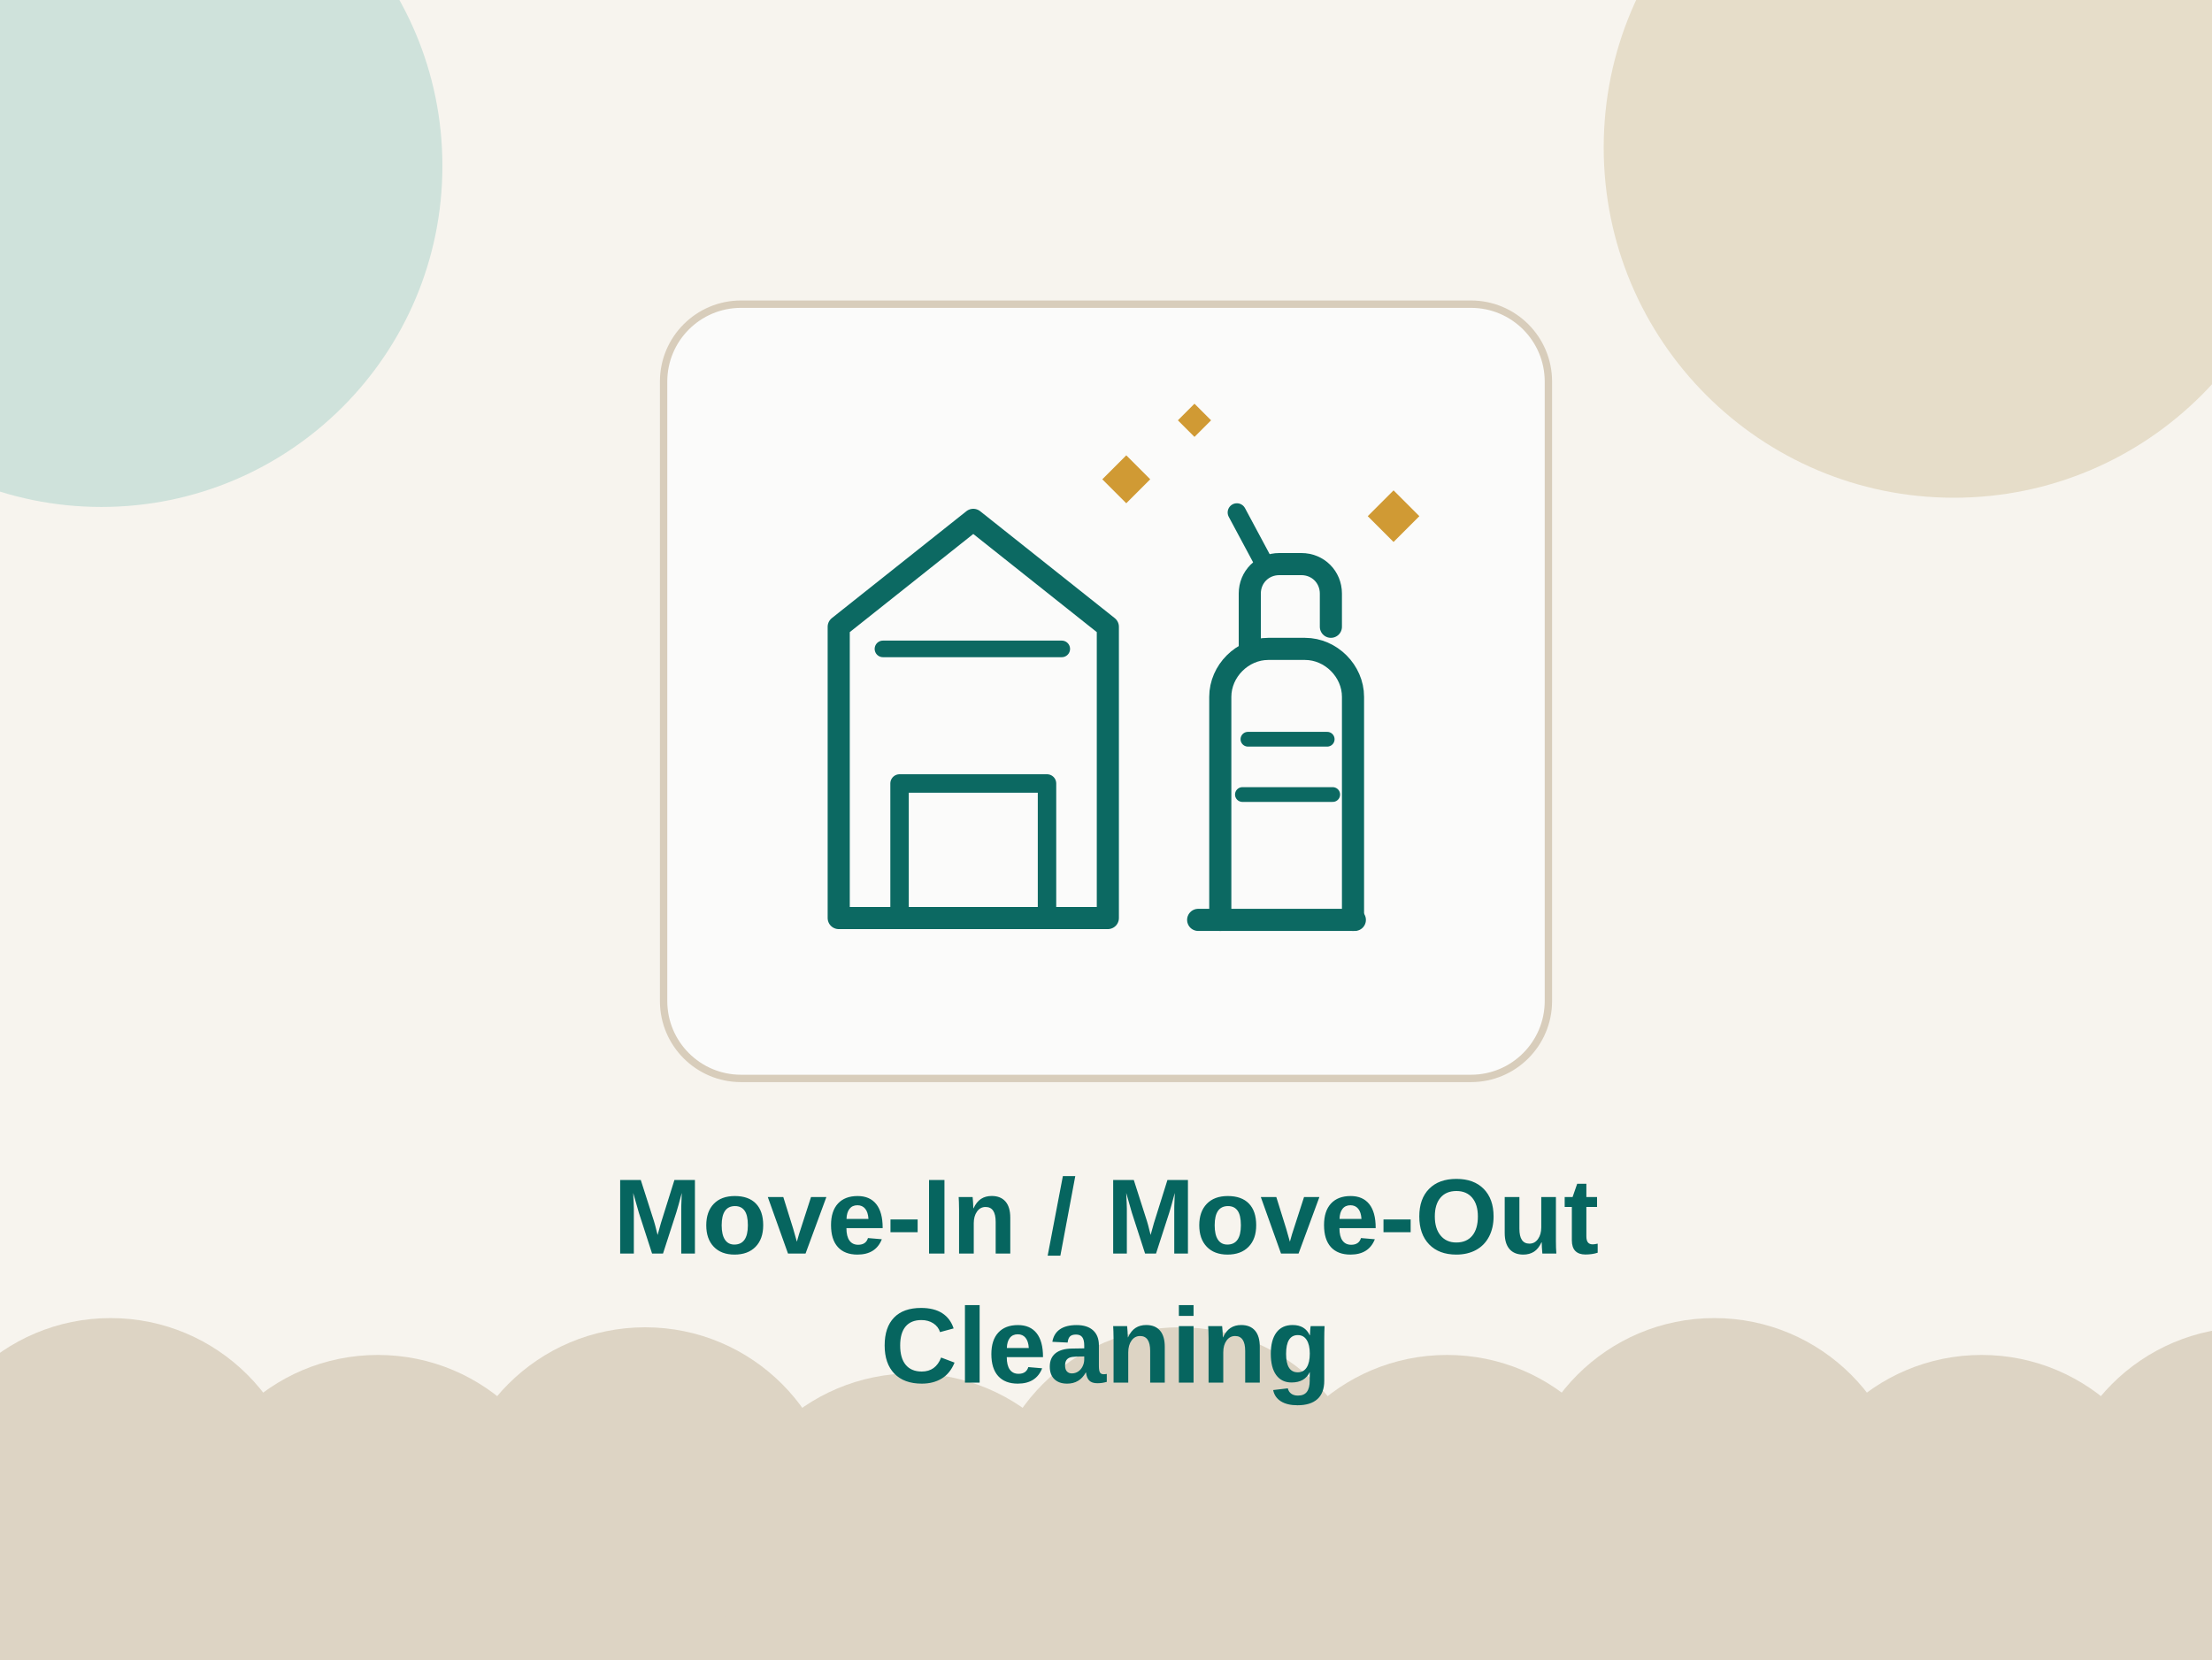
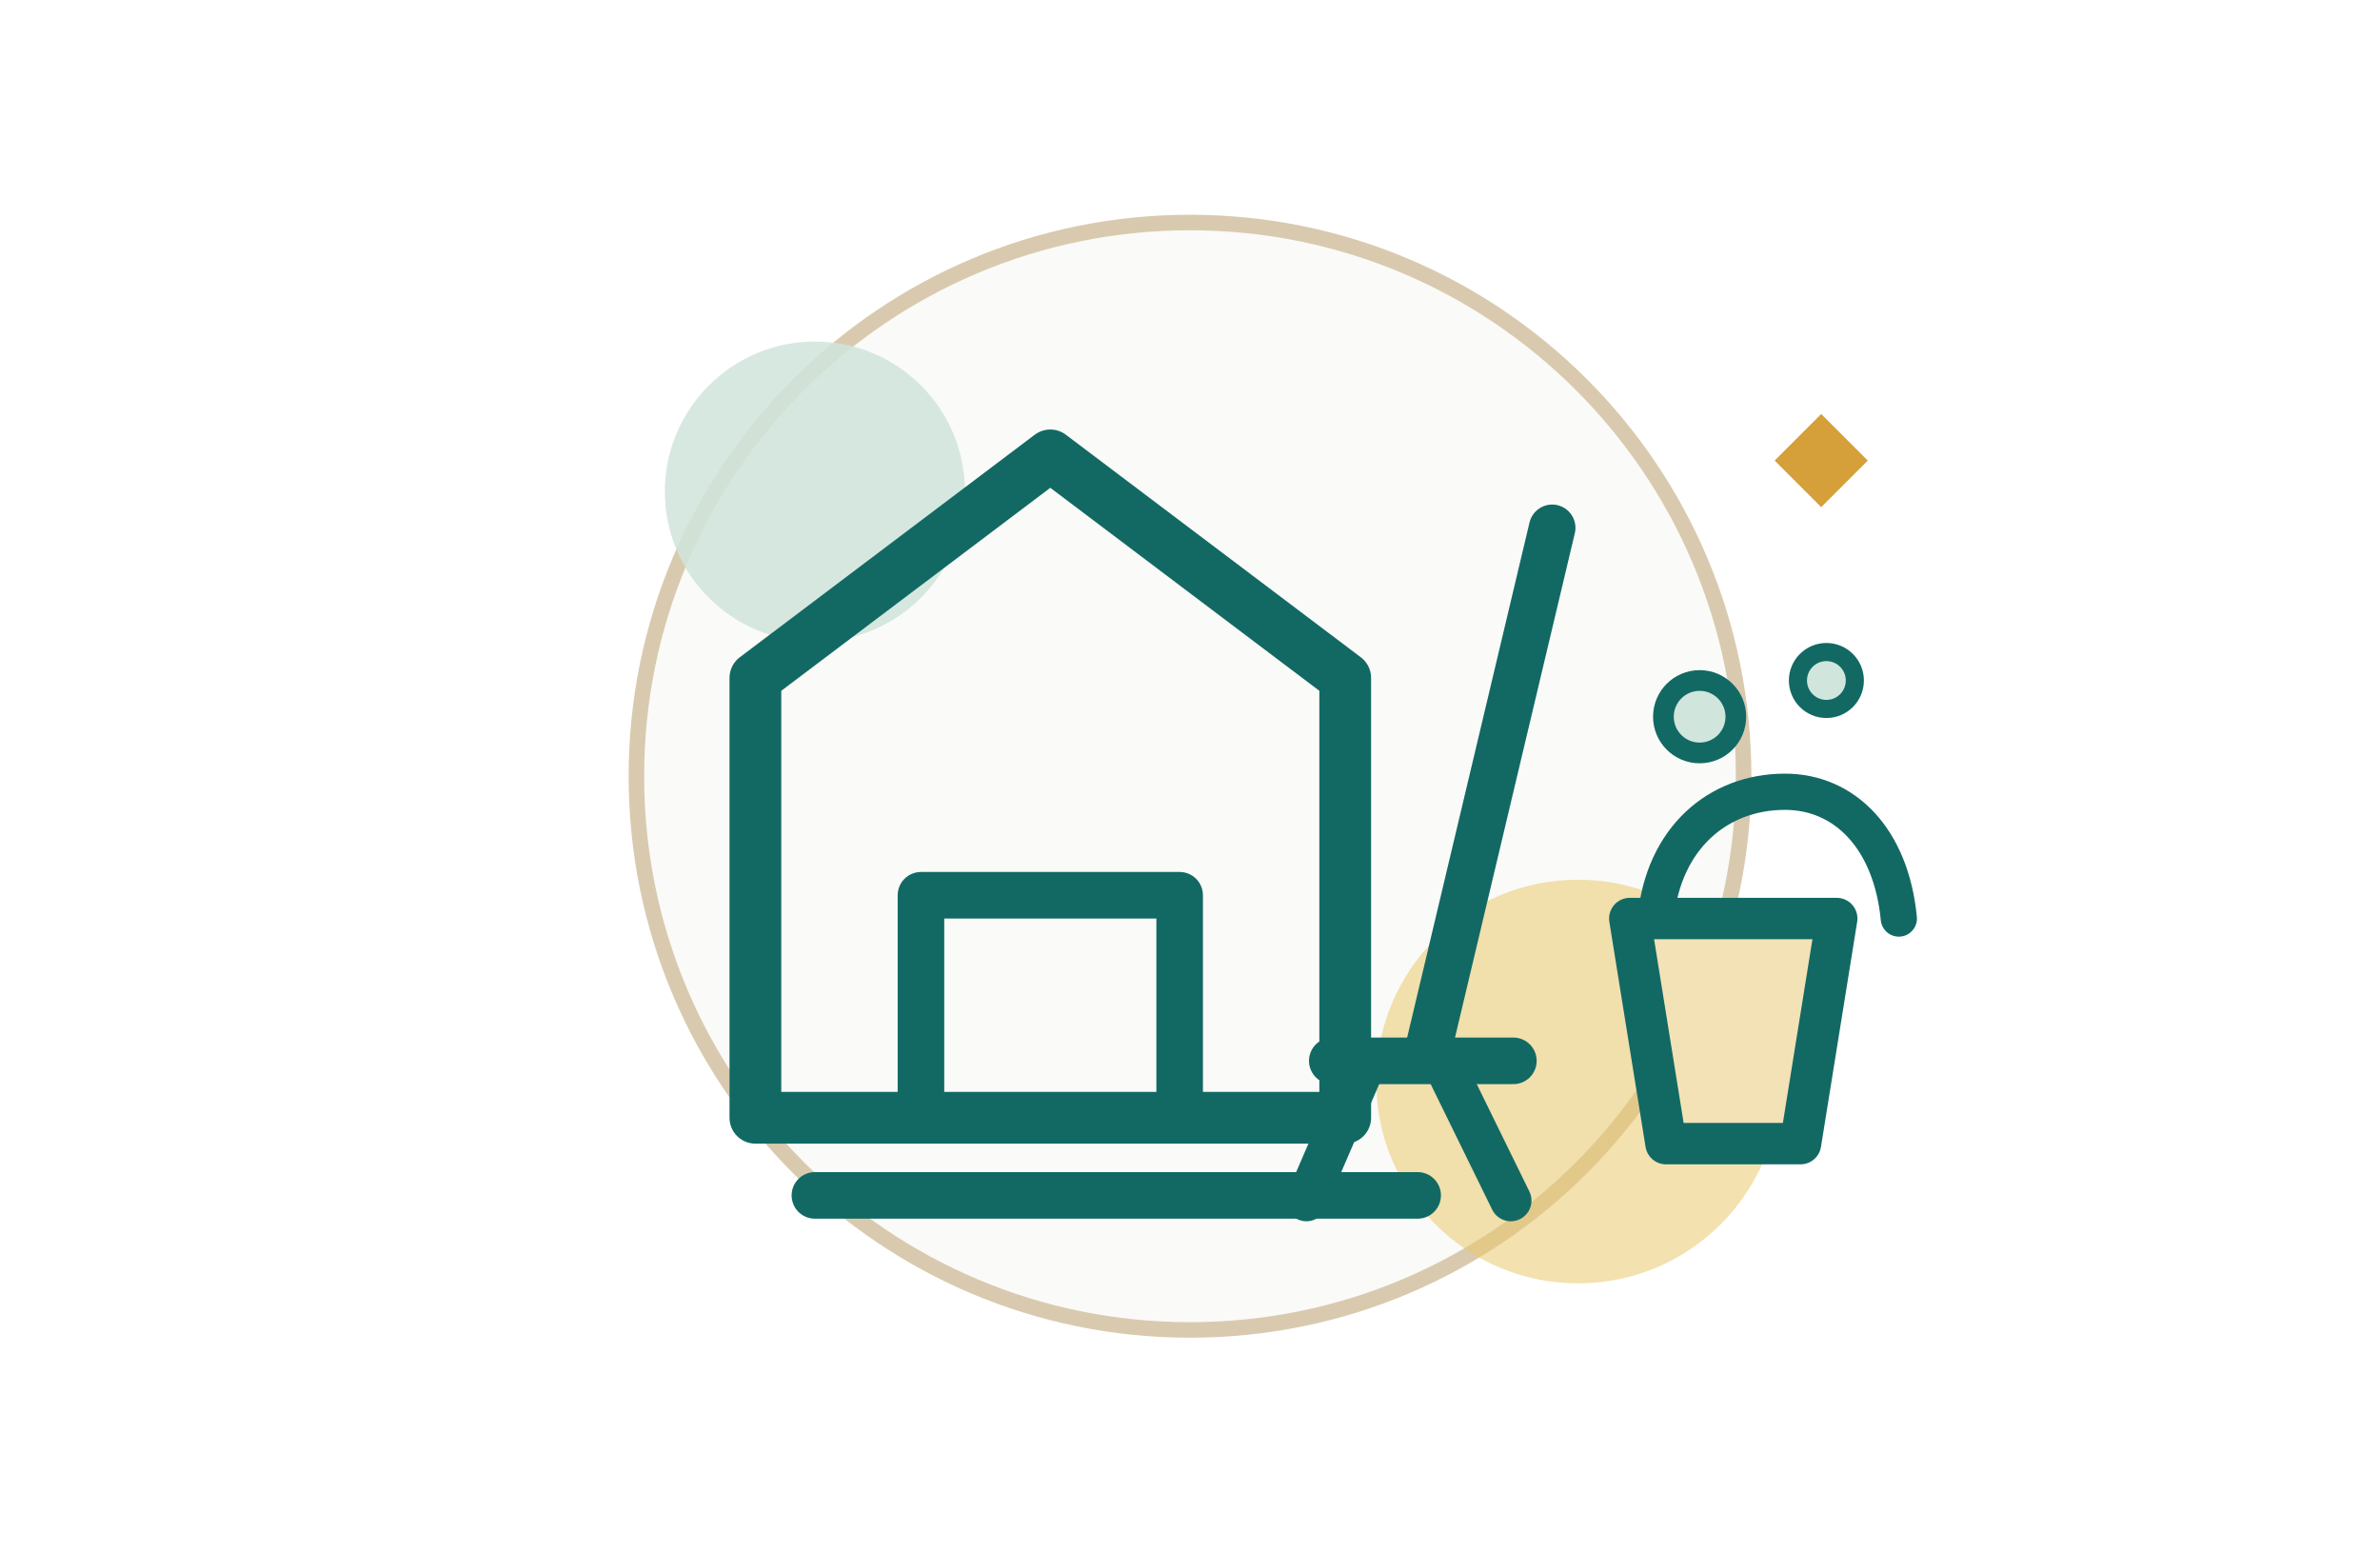
- <svg xmlns="http://www.w3.org/2000/svg" width="1200" height="900" viewBox="0 0 1200 900" fill="none">
-   <rect width="1200" height="900" fill="#F7F4EE" />
-   <circle cx="55" cy="90" r="185" fill="#CFE2DB" />
-   <circle cx="1060" cy="80" r="190" fill="#E6DDC9" />
-   <g fill="#DDD4C4">
-     <circle cx="60" cy="820" r="105" />
-     <circle cx="205" cy="840" r="105" />
-     <circle cx="350" cy="825" r="105" />
-     <circle cx="495" cy="850" r="105" />
-     <circle cx="640" cy="825" r="105" />
-     <circle cx="785" cy="840" r="105" />
-     <circle cx="930" cy="820" r="105" />
-     <circle cx="1075" cy="840" r="105" />
-     <circle cx="1220" cy="825" r="105" />
+ <svg xmlns="http://www.w3.org/2000/svg" width="920" height="600" viewBox="0 0 920 600" fill="none" role="img" aria-hidden="true">
+   <g opacity="0.98">
+     <circle cx="460" cy="300" r="214" fill="#FAFAF8" stroke="#D8C9AD" stroke-width="6" />
+     <circle cx="315" cy="190" r="58" fill="#CFE4DB" opacity="0.85" />
+     <circle cx="610" cy="418" r="78" fill="#E9C669" opacity="0.55" />
+     <path d="M292 343V262L406 176L520 262V432H292V343Z" stroke="#0D6660" stroke-width="20" stroke-linecap="round" stroke-linejoin="round" />
+     <path d="M356 432V346H456V432" stroke="#0D6660" stroke-width="18" stroke-linecap="round" stroke-linejoin="round" />
+     <path d="M315 462H548" stroke="#0D6660" stroke-width="18" stroke-linecap="round" />
+     <path d="M600 204L552 406" stroke="#0D6660" stroke-width="18" stroke-linecap="round" />
+     <path d="M515 410H585" stroke="#0D6660" stroke-width="18" stroke-linecap="round" />
+     <path d="M527 413L505 464" stroke="#0D6660" stroke-width="16" stroke-linecap="round" />
+     <path d="M559 413L584 464" stroke="#0D6660" stroke-width="16" stroke-linecap="round" />
+     <path d="M630 355H710L696 442H644L630 355Z" fill="#F2E1B5" stroke="#0D6660" stroke-width="16" stroke-linejoin="round" />
+     <path d="M640 355C643 324 664 306 690 306C713 306 731 324 734 355" stroke="#0D6660" stroke-width="14" stroke-linecap="round" />
+     <circle cx="657" cy="277" r="14" fill="#CFE4DB" stroke="#0D6660" stroke-width="8" />
+     <circle cx="706" cy="263" r="11" fill="#CFE4DB" stroke="#0D6660" stroke-width="7" />
+     <path d="M686 178L704 196L722 178L704 160L686 178Z" fill="#D49D35" />
  </g>
-   <rect x="360" y="165" width="480" height="420" rx="42" fill="#FBFBFA" stroke="#D8CDBB" stroke-width="4" />
-   <path d="M455 415V340L528 282L601 340V498H455V415Z" stroke="#0C6962" stroke-width="12" stroke-linecap="round" stroke-linejoin="round" />
-   <path d="M488 498V425H568V498" stroke="#0C6962" stroke-width="10" stroke-linecap="round" stroke-linejoin="round" />
-   <path d="M479 352H576" stroke="#0C6962" stroke-width="9" stroke-linecap="round" />
-   <path d="M650 499H735" stroke="#0C6962" stroke-width="12" stroke-linecap="round" />
-   <path d="M662 499V378C662 364 674 352 688 352H708C722 352 734 364 734 378V499" stroke="#0C6962" stroke-width="12" stroke-linecap="round" stroke-linejoin="round" />
-   <path d="M678 351V322C678 313 685 306 694 306H706C715 306 722 313 722 322V340" stroke="#0C6962" stroke-width="12" stroke-linecap="round" />
-   <path d="M686 306L671 278" stroke="#0C6962" stroke-width="10" stroke-linecap="round" />
-   <path d="M677 401H720" stroke="#0C6962" stroke-width="8" stroke-linecap="round" />
-   <path d="M674 431H723" stroke="#0C6962" stroke-width="8" stroke-linecap="round" />
-   <path d="M598 260L611 273L624 260L611 247L598 260Z" fill="#D09A34" />
-   <path d="M742 280L756 294L770 280L756 266L742 280Z" fill="#D09A34" />
-   <path d="M639 228L648 237L657 228L648 219L639 228Z" fill="#D09A34" />
-   <text x="600" y="680" text-anchor="middle" fill="#06655F" font-family="Arial, Helvetica, sans-serif" font-size="58" font-weight="800">Move-In / Move-Out</text>
-   <text x="600" y="750" text-anchor="middle" fill="#06655F" font-family="Arial, Helvetica, sans-serif" font-size="58" font-weight="800">Cleaning</text>
</svg>
